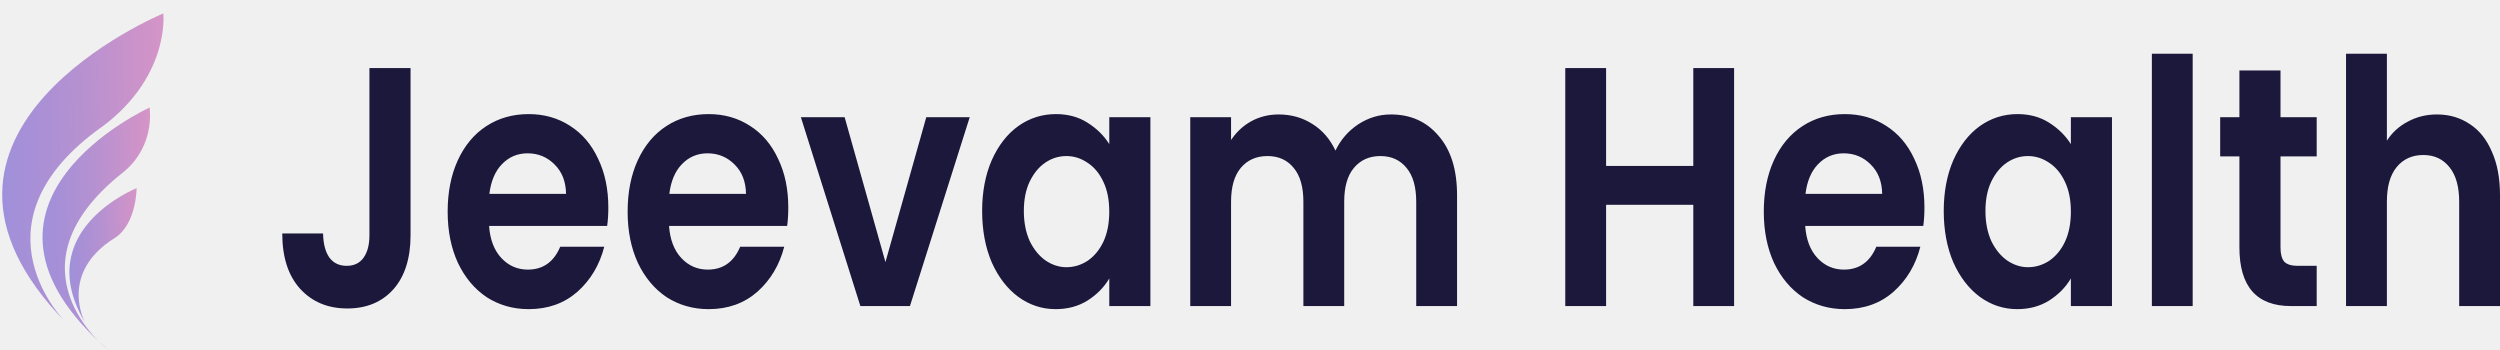
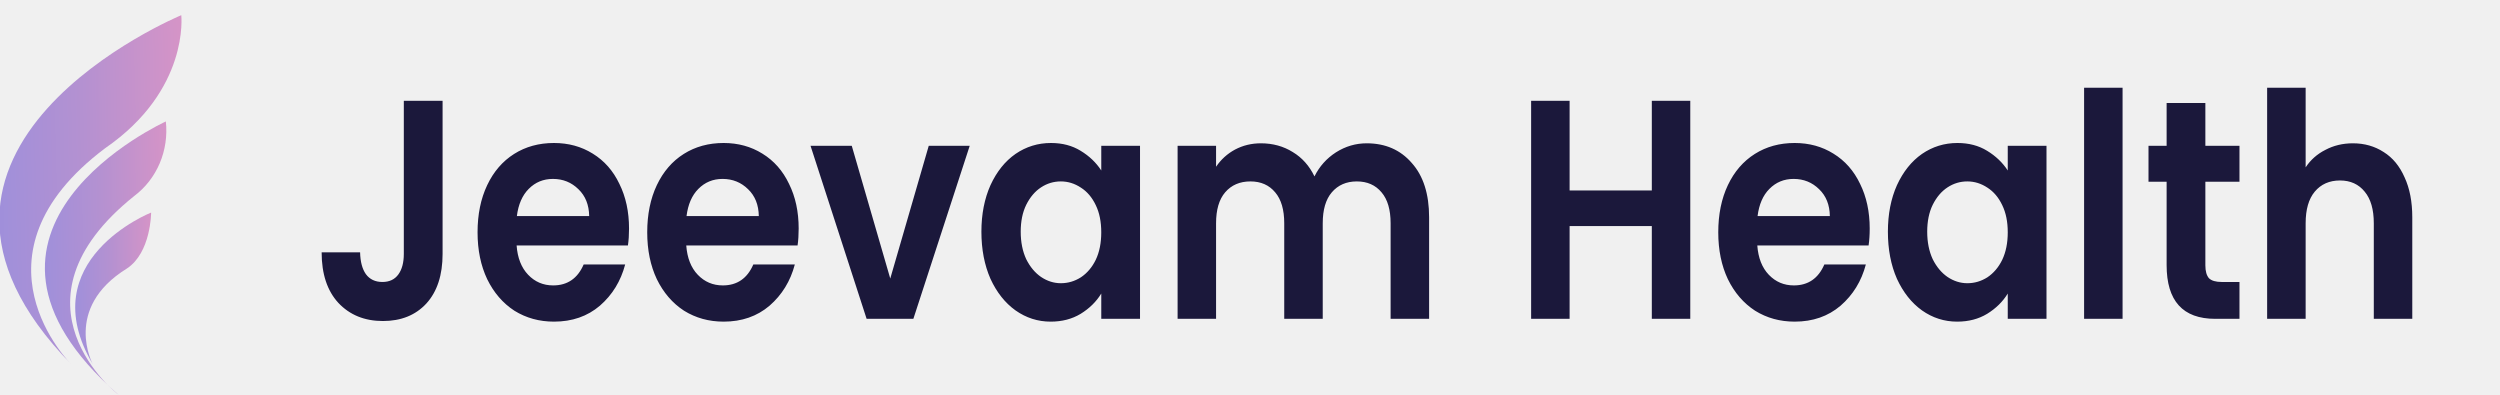
- <svg xmlns="http://www.w3.org/2000/svg" width="186" height="26" viewBox="0 0 186 26" fill="none">
-   <g clip-path="url(#clip0_897_15659)">
-     <mask id="mask0_897_15659" style="mask-type:luminance" maskUnits="userSpaceOnUse" x="0" y="-5" width="186" height="37">
-       <path d="M186 -5H0V32H186V-5Z" fill="white" />
+ <svg xmlns="http://www.w3.org/2000/svg" width="171" height="27" viewBox="0 0 171 27" fill="none">
+   <g clip-path="url(#clip0_925_17148)">
+     <mask id="mask0_925_17148" style="mask-type:luminance" maskUnits="userSpaceOnUse" x="-1" y="0" width="194" height="27">
+       <path d="M192.935 0H-0.219V27H192.935V0Z" fill="white" />
    </mask>
-     <g mask="url(#mask0_897_15659)">
-       <path d="M8.008 26C8.008 26 0.199 19.999 9.049 12.91C9.783 12.36 10.362 11.615 10.729 10.752C11.095 9.889 11.234 8.939 11.132 8C11.132 8 -4.484 15.088 8.008 25.998" fill="url(#paint0_linear_897_15659)" />
-       <path d="M4.908 24C-9.017 9.762 12.149 1 12.149 1C12.149 1 12.707 5.928 7.136 9.76C-2.332 16.881 4.908 24 4.908 24Z" fill="url(#paint1_linear_897_15659)" />
-       <path d="M6.327 24C6.327 24 4.316 20.314 8.57 17.686C10.164 16.634 10.164 14 10.164 14C10.164 14 2.261 17.132 6.327 24Z" fill="url(#paint2_linear_897_15659)" />
-       <path d="M30.545 5.065V17.495C30.545 19.22 30.118 20.565 29.264 21.529C28.412 22.476 27.269 22.95 25.837 22.95C24.391 22.95 23.219 22.459 22.323 21.479C21.44 20.497 21 19.127 21 17.369H24.036C24.052 18.129 24.203 18.721 24.492 19.144C24.796 19.566 25.23 19.778 25.794 19.778C26.344 19.778 26.763 19.576 27.052 19.17C27.341 18.764 27.486 18.205 27.486 17.495V5.065H30.545ZM45.26 15.441C45.26 15.948 45.231 16.404 45.173 16.81H36.388C36.459 17.825 36.763 18.62 37.299 19.195C37.834 19.77 38.491 20.058 39.272 20.058C40.401 20.058 41.203 19.491 41.681 18.357H44.956C44.609 19.71 43.944 20.827 42.961 21.707C41.977 22.569 40.769 23 39.337 23C38.181 23 37.139 22.704 36.214 22.113C35.303 21.503 34.587 20.649 34.066 19.55C33.559 18.451 33.306 17.182 33.306 15.745C33.306 14.291 33.559 13.014 34.066 11.915C34.573 10.816 35.281 9.97 36.192 9.378C37.104 8.785 38.152 8.489 39.337 8.489C40.48 8.489 41.5 8.777 42.397 9.353C43.307 9.928 44.009 10.748 44.5 11.813C45.007 12.862 45.26 14.071 45.26 15.441ZM42.115 14.425C42.1 13.512 41.817 12.786 41.268 12.245C40.718 11.687 40.047 11.407 39.251 11.407C38.499 11.407 37.862 11.677 37.341 12.219C36.836 12.743 36.524 13.478 36.409 14.425H42.115ZM58.649 15.441C58.649 15.948 58.62 16.404 58.563 16.81H49.776C49.849 17.825 50.152 18.62 50.687 19.195C51.222 19.77 51.881 20.058 52.662 20.058C53.79 20.058 54.593 19.491 55.069 18.357H58.346C57.998 19.71 57.333 20.827 56.349 21.707C55.365 22.569 54.158 23 52.727 23C51.569 23 50.529 22.704 49.602 22.113C48.691 21.503 47.976 20.649 47.455 19.55C46.949 18.451 46.696 17.182 46.696 15.745C46.696 14.291 46.949 13.014 47.455 11.915C47.961 10.816 48.669 9.97 49.581 9.378C50.492 8.785 51.541 8.489 52.727 8.489C53.869 8.489 54.889 8.777 55.785 9.353C56.697 9.928 57.397 10.748 57.89 11.813C58.397 12.862 58.649 14.071 58.649 15.441ZM55.503 14.425C55.489 13.512 55.207 12.786 54.657 12.245C54.108 11.687 53.435 11.407 52.64 11.407C51.888 11.407 51.251 11.677 50.731 12.219C50.224 12.743 49.914 13.478 49.798 14.425H55.503ZM65.877 19.5L68.915 8.719H72.147L67.7 22.772H64.012L59.585 8.719H62.84L65.877 19.5ZM73.071 15.694C73.071 14.274 73.31 13.014 73.787 11.915C74.28 10.816 74.937 9.97 75.762 9.378C76.601 8.785 77.534 8.489 78.56 8.489C79.457 8.489 80.238 8.701 80.903 9.124C81.582 9.547 82.126 10.08 82.531 10.722V8.719H85.589V22.772H82.531V20.717C82.14 21.377 81.598 21.927 80.903 22.366C80.223 22.788 79.435 23 78.538 23C77.526 23 76.601 22.696 75.762 22.087C74.937 21.477 74.28 20.624 73.787 19.524C73.31 18.409 73.071 17.132 73.071 15.694ZM82.529 15.745C82.529 14.883 82.385 14.147 82.096 13.538C81.807 12.912 81.416 12.439 80.925 12.117C80.433 11.779 79.905 11.611 79.341 11.611C78.777 11.611 78.256 11.771 77.78 12.093C77.302 12.413 76.912 12.887 76.608 13.512C76.318 14.121 76.174 14.849 76.174 15.694C76.174 16.54 76.318 17.284 76.608 17.927C76.912 18.553 77.302 19.035 77.78 19.372C78.271 19.71 78.792 19.88 79.341 19.88C79.905 19.88 80.433 19.72 80.925 19.398C81.416 19.06 81.807 18.587 82.096 17.977C82.385 17.352 82.529 16.608 82.529 15.745ZM103.479 8.515C104.955 8.515 106.141 9.049 107.038 10.114C107.949 11.162 108.405 12.633 108.405 14.527V22.772H105.367V15.009C105.367 13.91 105.128 13.072 104.651 12.498C104.174 11.907 103.524 11.611 102.699 11.611C101.875 11.611 101.216 11.907 100.725 12.498C100.247 13.072 100.009 13.91 100.009 15.009V22.772H96.972V15.009C96.972 13.91 96.733 13.072 96.256 12.498C95.779 11.907 95.128 11.611 94.303 11.611C93.465 11.611 92.8 11.907 92.308 12.498C91.831 13.072 91.591 13.91 91.591 15.009V22.772H88.555V8.719H91.591V10.418C91.983 9.826 92.481 9.361 93.088 9.023C93.711 8.685 94.39 8.515 95.128 8.515C96.067 8.515 96.907 8.753 97.645 9.226C98.381 9.682 98.953 10.342 99.358 11.204C99.748 10.392 100.313 9.742 101.05 9.251C101.802 8.761 102.613 8.515 103.479 8.515ZM129.017 5.065V22.772H125.981V15.237H119.494V22.772H116.456V5.065H119.494V12.346H125.981V5.065H129.017ZM143.178 15.441C143.178 15.948 143.149 16.404 143.091 16.81H134.306C134.379 17.825 134.681 18.62 135.217 19.195C135.752 19.77 136.411 20.058 137.192 20.058C138.319 20.058 139.123 19.491 139.598 18.357H142.874C142.528 19.71 141.862 20.827 140.878 21.707C139.894 22.569 138.688 23 137.257 23C136.099 23 135.058 22.704 134.132 22.113C133.221 21.503 132.505 20.649 131.984 19.55C131.479 18.451 131.226 17.182 131.226 15.745C131.226 14.291 131.479 13.014 131.984 11.915C132.491 10.816 133.199 9.97 134.111 9.378C135.022 8.785 136.07 8.489 137.257 8.489C138.398 8.489 139.419 8.777 140.315 9.353C141.226 9.928 141.928 10.748 142.42 11.813C142.925 12.862 143.178 14.071 143.178 15.441ZM140.033 14.425C140.019 13.512 139.736 12.786 139.187 12.245C138.638 11.687 137.964 11.407 137.169 11.407C136.417 11.407 135.781 11.677 135.261 12.219C134.754 12.743 134.444 13.478 134.328 14.425H140.033ZM144.614 15.694C144.614 14.274 144.852 13.014 145.329 11.915C145.822 10.816 146.48 9.97 147.303 9.378C148.142 8.785 149.075 8.489 150.102 8.489C150.999 8.489 151.78 8.701 152.446 9.124C153.124 9.547 153.666 10.08 154.073 10.722V8.719H157.131V22.772H154.073V20.717C153.683 21.377 153.14 21.927 152.446 22.366C151.766 22.788 150.978 23 150.082 23C149.069 23 148.142 22.696 147.303 22.087C146.48 21.477 145.822 20.624 145.329 19.524C144.852 18.409 144.614 17.132 144.614 15.694ZM154.073 15.745C154.073 14.883 153.928 14.147 153.638 13.538C153.35 12.912 152.959 12.439 152.468 12.117C151.975 11.779 151.447 11.611 150.884 11.611C150.319 11.611 149.799 11.771 149.321 12.093C148.845 12.413 148.454 12.887 148.15 13.512C147.861 14.121 147.717 14.849 147.717 15.694C147.717 16.54 147.861 17.284 148.15 17.927C148.454 18.553 148.845 19.035 149.321 19.372C149.813 19.71 150.335 19.88 150.884 19.88C151.447 19.88 151.975 19.72 152.468 19.398C152.959 19.06 153.35 18.587 153.638 17.977C153.928 17.352 154.073 16.608 154.073 15.745ZM163.135 4V22.772H160.099V4H163.135ZM169.67 11.635V18.433C169.67 18.907 169.766 19.254 169.953 19.474C170.155 19.676 170.488 19.778 170.952 19.778H172.362V22.772H170.451C167.892 22.772 166.612 21.317 166.612 18.409V11.635H165.181V8.719H166.612V5.243H169.67V8.719H172.362V11.635H169.67ZM181.314 8.515C182.225 8.515 183.035 8.753 183.744 9.226C184.453 9.682 185.003 10.368 185.392 11.28C185.797 12.177 186 13.258 186 14.527V22.772H182.963V15.009C182.963 13.893 182.724 13.039 182.247 12.447C181.77 11.839 181.119 11.533 180.295 11.533C179.456 11.533 178.791 11.839 178.299 12.447C177.821 13.039 177.584 13.893 177.584 15.009V22.772H174.545V4H177.584V10.468C177.973 9.86 178.493 9.387 179.144 9.049C179.795 8.693 180.519 8.515 181.314 8.515Z" fill="#1B183B" />
+     <g mask="url(#mask0_925_17148)">
+       <mask id="mask1_925_17148" style="mask-type:luminance" maskUnits="userSpaceOnUse" x="-1" y="-6" width="194" height="40">
+         <path d="M192.935 -5.192H-0.219V33.231H192.935V-5.192Z" fill="white" />
+       </mask>
+       <g mask="url(#mask1_925_17148)">
+         <path d="M8.1 27C8.1 27 -0.008 20.768 9.182 13.406C9.943 12.835 10.545 12.062 10.926 11.166C11.306 10.269 11.45 9.282 11.344 8.308C11.344 8.308 -4.872 15.668 8.1 26.997" fill="url(#paint0_linear_925_17148)" />
+         <path d="M4.879 24.923C-9.581 10.137 12.399 1.039 12.399 1.039C12.399 1.039 12.978 6.156 7.194 10.136C-2.639 17.53 4.879 24.923 4.879 24.923Z" fill="url(#paint1_linear_925_17148)" />
+         <path d="M6.352 24.923C6.352 24.923 4.264 21.095 8.681 18.366C10.337 17.274 10.337 14.539 10.337 14.539C10.337 14.539 2.13 17.791 6.352 24.923Z" fill="url(#paint2_linear_925_17148)" />
+         <path d="M30.273 6.897V17.365C30.273 18.817 29.902 19.95 29.162 20.761C28.424 21.559 27.433 21.958 26.192 21.958C24.939 21.958 23.923 21.544 23.146 20.719C22.382 19.892 22 18.738 22 17.258H24.631C24.645 17.898 24.776 18.397 25.027 18.753C25.29 19.108 25.666 19.287 26.155 19.287C26.631 19.287 26.995 19.117 27.245 18.775C27.496 18.433 27.621 17.962 27.621 17.365V6.897H30.273ZM43.026 15.634C43.026 16.062 43.001 16.446 42.95 16.788H35.336C35.398 17.642 35.662 18.312 36.126 18.795C36.589 19.28 37.159 19.522 37.836 19.522C38.814 19.522 39.509 19.045 39.923 18.09H42.762C42.461 19.23 41.885 20.17 41.032 20.911C40.18 21.637 39.133 22 37.892 22C36.89 22 35.987 21.751 35.185 21.253C34.396 20.739 33.776 20.02 33.324 19.095C32.885 18.169 32.665 17.101 32.665 15.89C32.665 14.666 32.885 13.591 33.324 12.665C33.763 11.739 34.377 11.027 35.166 10.529C35.956 10.03 36.865 9.781 37.892 9.781C38.883 9.781 39.767 10.023 40.544 10.508C41.333 10.992 41.941 11.682 42.367 12.579C42.806 13.463 43.026 14.481 43.026 15.634ZM40.3 14.779C40.287 14.01 40.042 13.399 39.565 12.943C39.089 12.473 38.507 12.238 37.818 12.238C37.166 12.238 36.614 12.465 36.163 12.921C35.725 13.362 35.454 13.982 35.354 14.779H40.3ZM54.629 15.634C54.629 16.062 54.604 16.446 54.554 16.788H46.94C47.002 17.642 47.265 18.312 47.729 18.795C48.193 19.28 48.764 19.522 49.44 19.522C50.418 19.522 51.114 19.045 51.527 18.09H54.366C54.065 19.23 53.488 20.17 52.636 20.911C51.783 21.637 50.737 22 49.497 22C48.493 22 47.591 21.751 46.788 21.253C45.999 20.739 45.379 20.02 44.927 19.095C44.489 18.169 44.27 17.101 44.27 15.89C44.27 14.666 44.489 13.591 44.927 12.665C45.367 11.739 45.98 11.027 46.77 10.529C47.56 10.03 48.468 9.781 49.497 9.781C50.486 9.781 51.37 10.023 52.147 10.508C52.938 10.992 53.544 11.682 53.971 12.579C54.41 13.463 54.629 14.481 54.629 15.634ZM51.903 14.779C51.89 14.01 51.646 13.399 51.17 12.943C50.694 12.473 50.11 12.238 49.421 12.238C48.769 12.238 48.217 12.465 47.767 12.921C47.328 13.362 47.059 13.982 46.959 14.779H51.903ZM60.894 19.052L63.526 9.974H66.328L62.474 21.808H59.277L55.441 9.974H58.261L60.894 19.052ZM67.128 15.848C67.128 14.652 67.336 13.591 67.749 12.665C68.176 11.739 68.745 11.027 69.46 10.529C70.188 10.03 70.996 9.781 71.886 9.781C72.663 9.781 73.339 9.959 73.916 10.315C74.505 10.671 74.975 11.12 75.327 11.661V9.974H77.977V21.808H75.327V20.078C74.988 20.633 74.518 21.096 73.916 21.466C73.327 21.822 72.644 22 71.867 22C70.99 22 70.188 21.744 69.46 21.231C68.745 20.718 68.176 19.999 67.749 19.073C67.336 18.134 67.128 17.058 67.128 15.848ZM75.326 15.89C75.326 15.165 75.201 14.545 74.95 14.032C74.7 13.505 74.361 13.106 73.935 12.835C73.508 12.551 73.051 12.409 72.562 12.409C72.074 12.409 71.622 12.544 71.209 12.815C70.795 13.085 70.457 13.483 70.193 14.01C69.942 14.523 69.817 15.136 69.817 15.848C69.817 16.56 69.942 17.186 70.193 17.728C70.457 18.255 70.795 18.661 71.209 18.945C71.635 19.23 72.086 19.372 72.562 19.372C73.051 19.372 73.508 19.238 73.935 18.967C74.361 18.682 74.7 18.283 74.95 17.77C75.201 17.244 75.326 16.617 75.326 15.89ZM93.482 9.802C94.761 9.802 95.789 10.251 96.566 11.149C97.356 12.031 97.751 13.27 97.751 14.865V21.808H95.118V15.271C95.118 14.345 94.911 13.64 94.498 13.156C94.084 12.658 93.521 12.409 92.806 12.409C92.092 12.409 91.52 12.658 91.095 13.156C90.681 13.64 90.475 14.345 90.475 15.271V21.808H87.842V15.271C87.842 14.345 87.635 13.64 87.222 13.156C86.808 12.658 86.244 12.409 85.529 12.409C84.803 12.409 84.227 12.658 83.8 13.156C83.386 13.64 83.179 14.345 83.179 15.271V21.808H80.548V9.974H83.179V11.405C83.518 10.906 83.951 10.514 84.476 10.23C85.016 9.945 85.605 9.802 86.244 9.802C87.058 9.802 87.786 10.002 88.425 10.401C89.064 10.785 89.559 11.341 89.91 12.066C90.248 11.383 90.738 10.835 91.377 10.422C92.028 10.009 92.731 9.802 93.482 9.802ZM115.615 6.897V21.808H112.984V15.463H107.361V21.808H104.729V6.897H107.361V13.028H112.984V6.897H115.615ZM127.888 15.634C127.888 16.062 127.862 16.446 127.812 16.788H120.199C120.262 17.642 120.524 18.312 120.988 18.795C121.452 19.28 122.023 19.522 122.7 19.522C123.676 19.522 124.373 19.045 124.785 18.09H127.624C127.324 19.23 126.747 20.17 125.894 20.911C125.041 21.637 123.996 22 122.756 22C121.752 22 120.85 21.751 120.048 21.253C119.258 20.739 118.638 20.02 118.186 19.095C117.748 18.169 117.529 17.101 117.529 15.89C117.529 14.666 117.748 13.591 118.186 12.665C118.626 11.739 119.239 11.027 120.03 10.529C120.819 10.03 121.727 9.781 122.756 9.781C123.745 9.781 124.63 10.023 125.406 10.508C126.196 10.992 126.804 11.682 127.231 12.579C127.668 13.463 127.888 14.481 127.888 15.634ZM125.162 14.779C125.15 14.01 124.905 13.399 124.429 12.943C123.953 12.473 123.369 12.238 122.68 12.238C122.028 12.238 121.477 12.465 121.026 12.921C120.587 13.362 120.318 13.982 120.218 14.779H125.162ZM129.132 15.848C129.132 14.652 129.338 13.591 129.752 12.665C130.179 11.739 130.749 11.027 131.463 10.529C132.19 10.03 132.998 9.781 133.888 9.781C134.666 9.781 135.343 9.959 135.92 10.315C136.507 10.671 136.977 11.12 137.33 11.661V9.974H139.98V21.808H137.33V20.078C136.992 20.633 136.521 21.096 135.92 21.466C135.331 21.822 134.648 22 133.871 22C132.993 22 132.19 21.744 131.463 21.231C130.749 20.718 130.179 19.999 129.752 19.073C129.338 18.134 129.132 17.058 129.132 15.848ZM137.33 15.89C137.33 15.165 137.204 14.545 136.953 14.032C136.703 13.505 136.364 13.106 135.939 12.835C135.512 12.551 135.054 12.409 134.566 12.409C134.076 12.409 133.626 12.544 133.212 12.815C132.799 13.085 132.46 13.483 132.197 14.01C131.946 14.523 131.821 15.136 131.821 15.848C131.821 16.56 131.946 17.186 132.197 17.728C132.46 18.255 132.799 18.661 133.212 18.945C133.638 19.23 134.09 19.372 134.566 19.372C135.054 19.372 135.512 19.238 135.939 18.967C136.364 18.682 136.703 18.283 136.953 17.77C137.204 17.244 137.33 16.617 137.33 15.89ZM145.184 6V21.808H142.552V6H145.184ZM150.847 12.43V18.154C150.847 18.553 150.931 18.846 151.093 19.031C151.268 19.201 151.556 19.287 151.958 19.287H153.18V21.808H151.524C149.306 21.808 148.197 20.583 148.197 18.134V12.43H146.957V9.974H148.197V7.047H150.847V9.974H153.18V12.43H150.847ZM160.939 9.802C161.728 9.802 162.43 10.002 163.045 10.401C163.659 10.785 164.136 11.362 164.473 12.13C164.824 12.886 165 13.796 165 14.865V21.808H162.368V15.271C162.368 14.331 162.161 13.611 161.747 13.113C161.334 12.601 160.77 12.344 160.056 12.344C159.329 12.344 158.752 12.601 158.326 13.113C157.912 13.611 157.706 14.331 157.706 15.271V21.808H155.072V6H157.706V11.447C158.043 10.935 158.494 10.536 159.058 10.251C159.622 9.952 160.25 9.802 160.939 9.802Z" fill="#1B183B" />
+       </g>
    </g>
  </g>
  <defs>
-     <linearGradient id="paint0_linear_897_15659" x1="2.161" y1="17.472" x2="11.605" y2="17.296" gradientUnits="userSpaceOnUse">
+     <linearGradient id="paint0_linear_925_17148" x1="2.029" y1="18.144" x2="11.835" y2="17.962" gradientUnits="userSpaceOnUse">
      <stop stop-color="#8163D6" />
      <stop offset="0" stop-color="#9A8FDD" />
      <stop offset="0.5" stop-color="#B491D1" />
      <stop offset="1" stop-color="#D794C6" />
    </linearGradient>
-     <linearGradient id="paint1_linear_897_15659" x1="-1.34" y1="13.203" x2="12.829" y2="12.841" gradientUnits="userSpaceOnUse">
+     <linearGradient id="paint1_linear_925_17148" x1="-1.609" y1="13.711" x2="13.106" y2="13.335" gradientUnits="userSpaceOnUse">
      <stop stop-color="#8163D6" />
      <stop offset="0" stop-color="#9A8FDD" />
      <stop offset="0.5" stop-color="#B491D1" />
      <stop offset="1" stop-color="#D794C6" />
    </linearGradient>
-     <linearGradient id="paint2_linear_897_15659" x1="4.537" y1="19.288" x2="10.44" y2="19.152" gradientUnits="userSpaceOnUse">
+     <linearGradient id="paint2_linear_925_17148" x1="4.494" y1="20.03" x2="10.624" y2="19.889" gradientUnits="userSpaceOnUse">
      <stop stop-color="#8163D6" />
      <stop offset="0" stop-color="#9A8FDD" />
      <stop offset="0.5" stop-color="#B491D1" />
      <stop offset="1" stop-color="#D794C6" />
    </linearGradient>
-     <clipPath id="clip0_897_15659">
-       <rect width="186" height="26" fill="white" />
+     <clipPath id="clip0_925_17148">
+       <rect width="171" height="27" fill="white" />
    </clipPath>
  </defs>
</svg>
